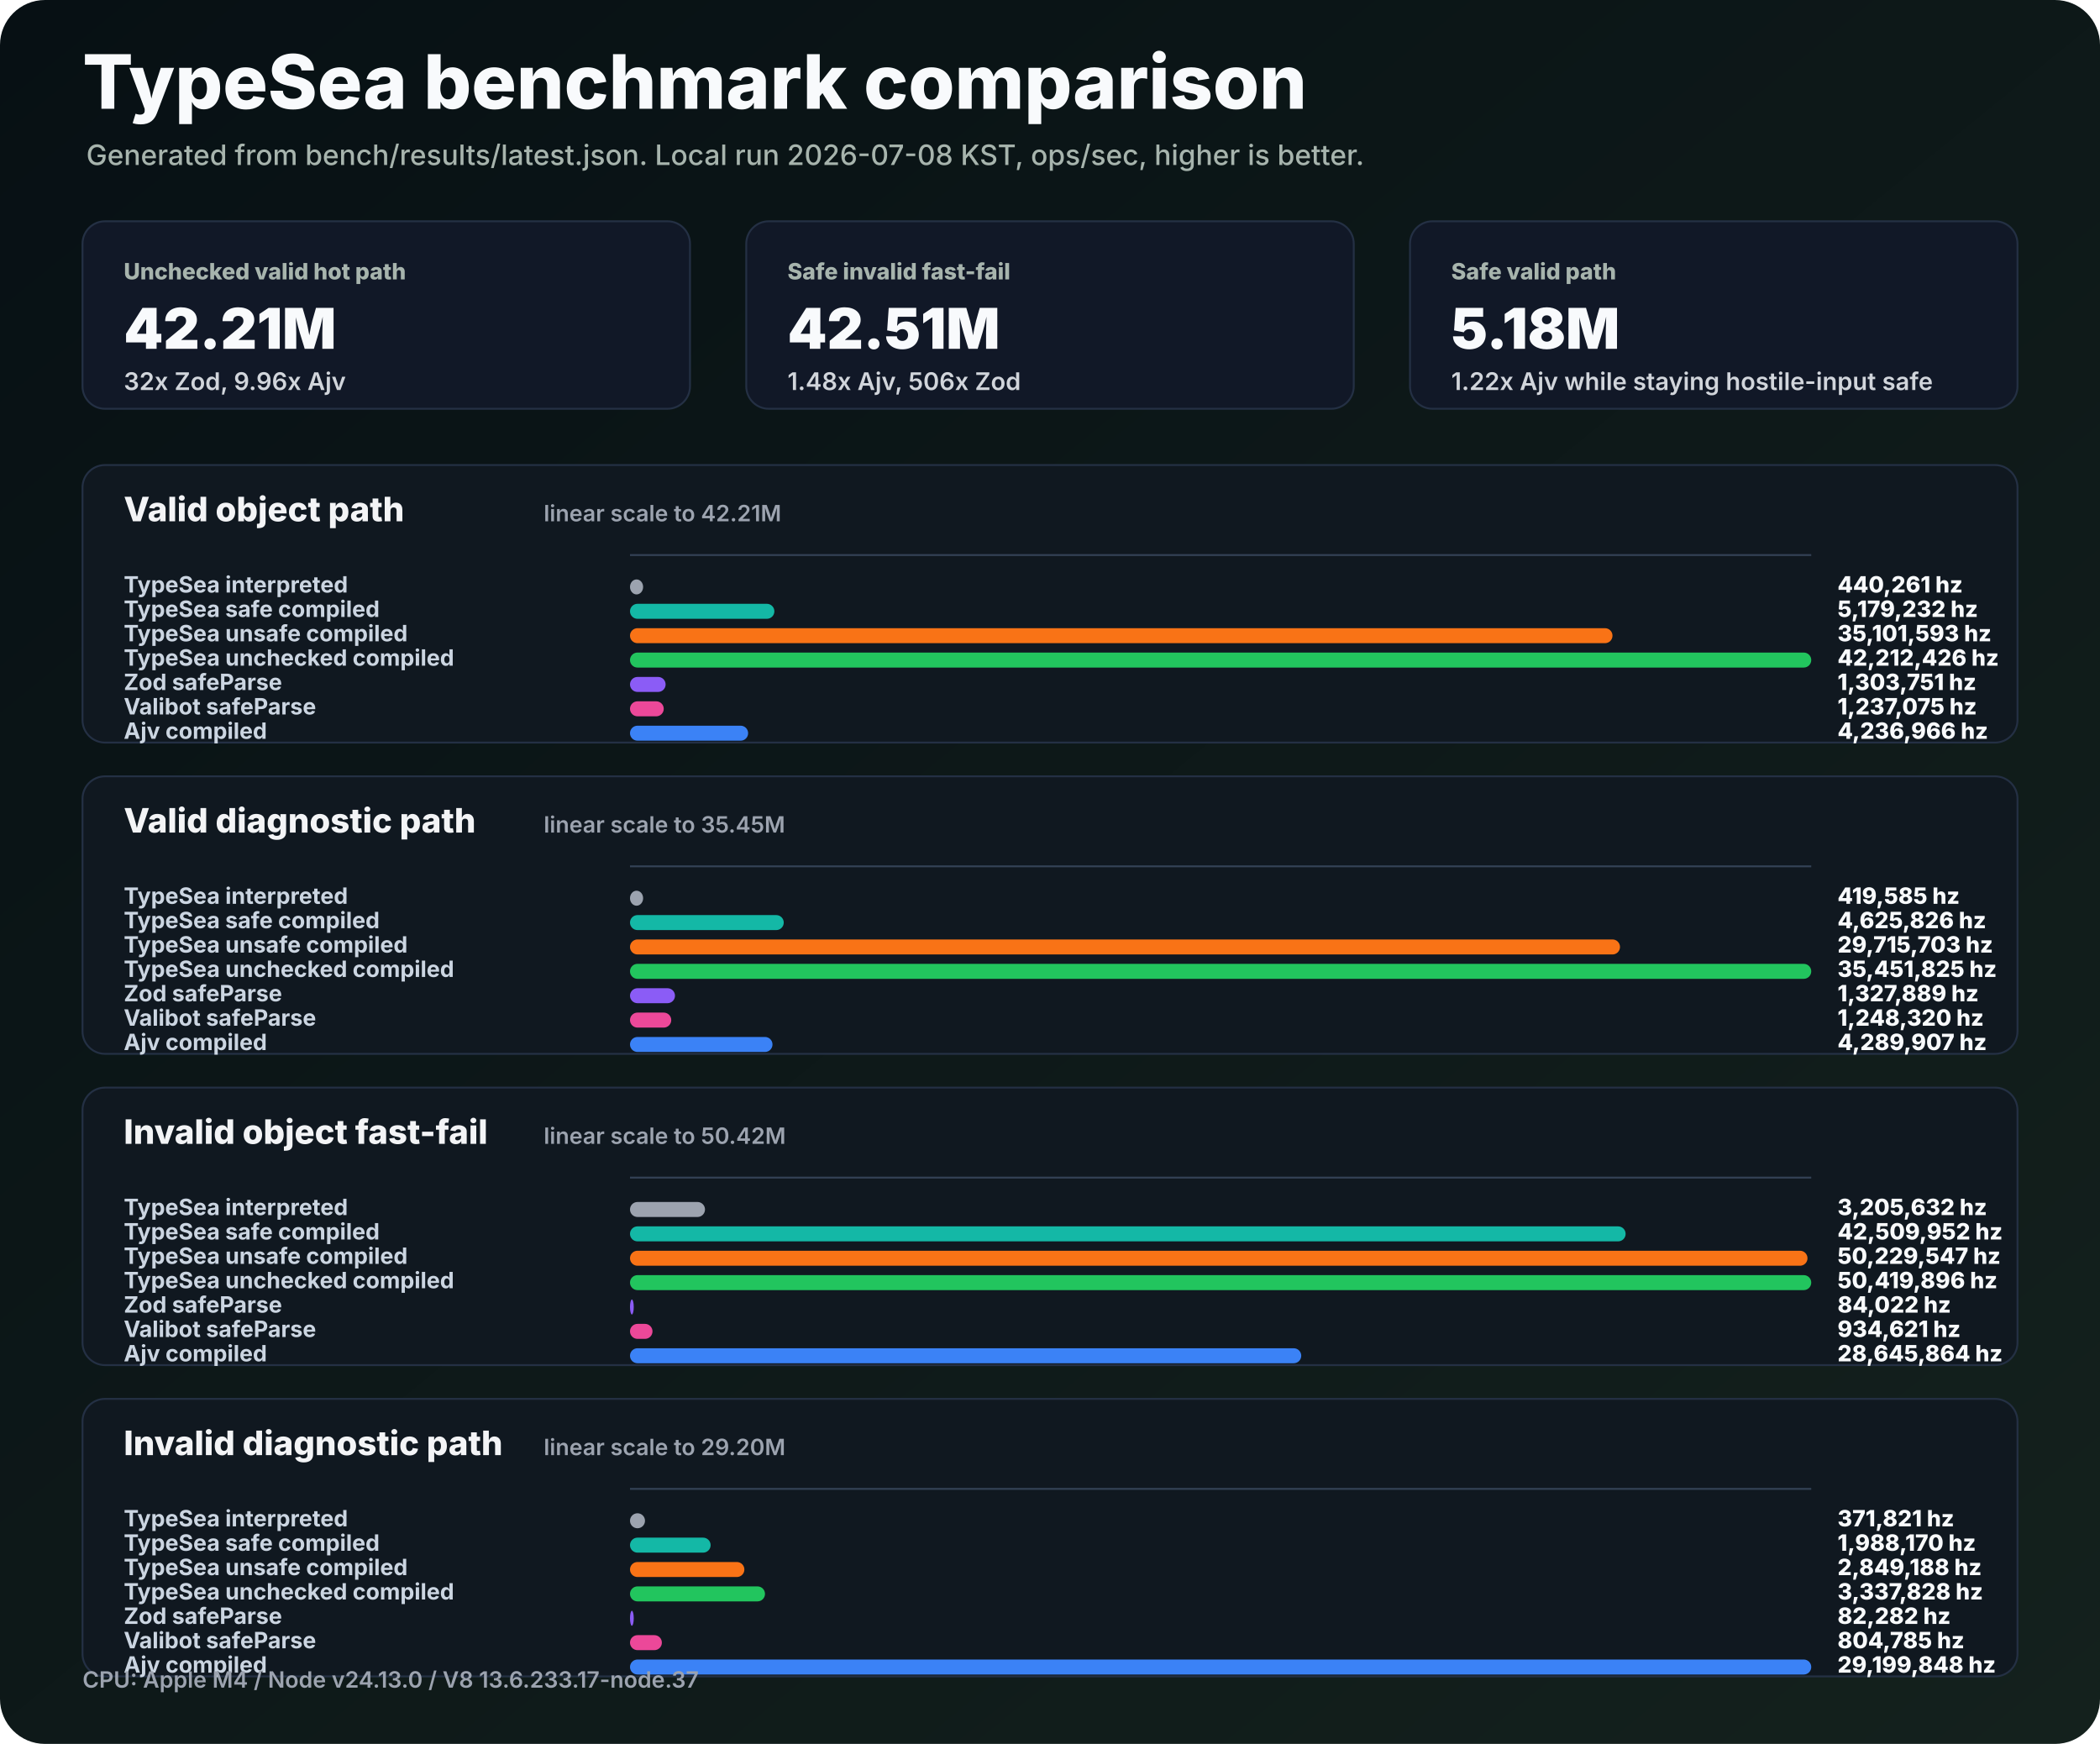
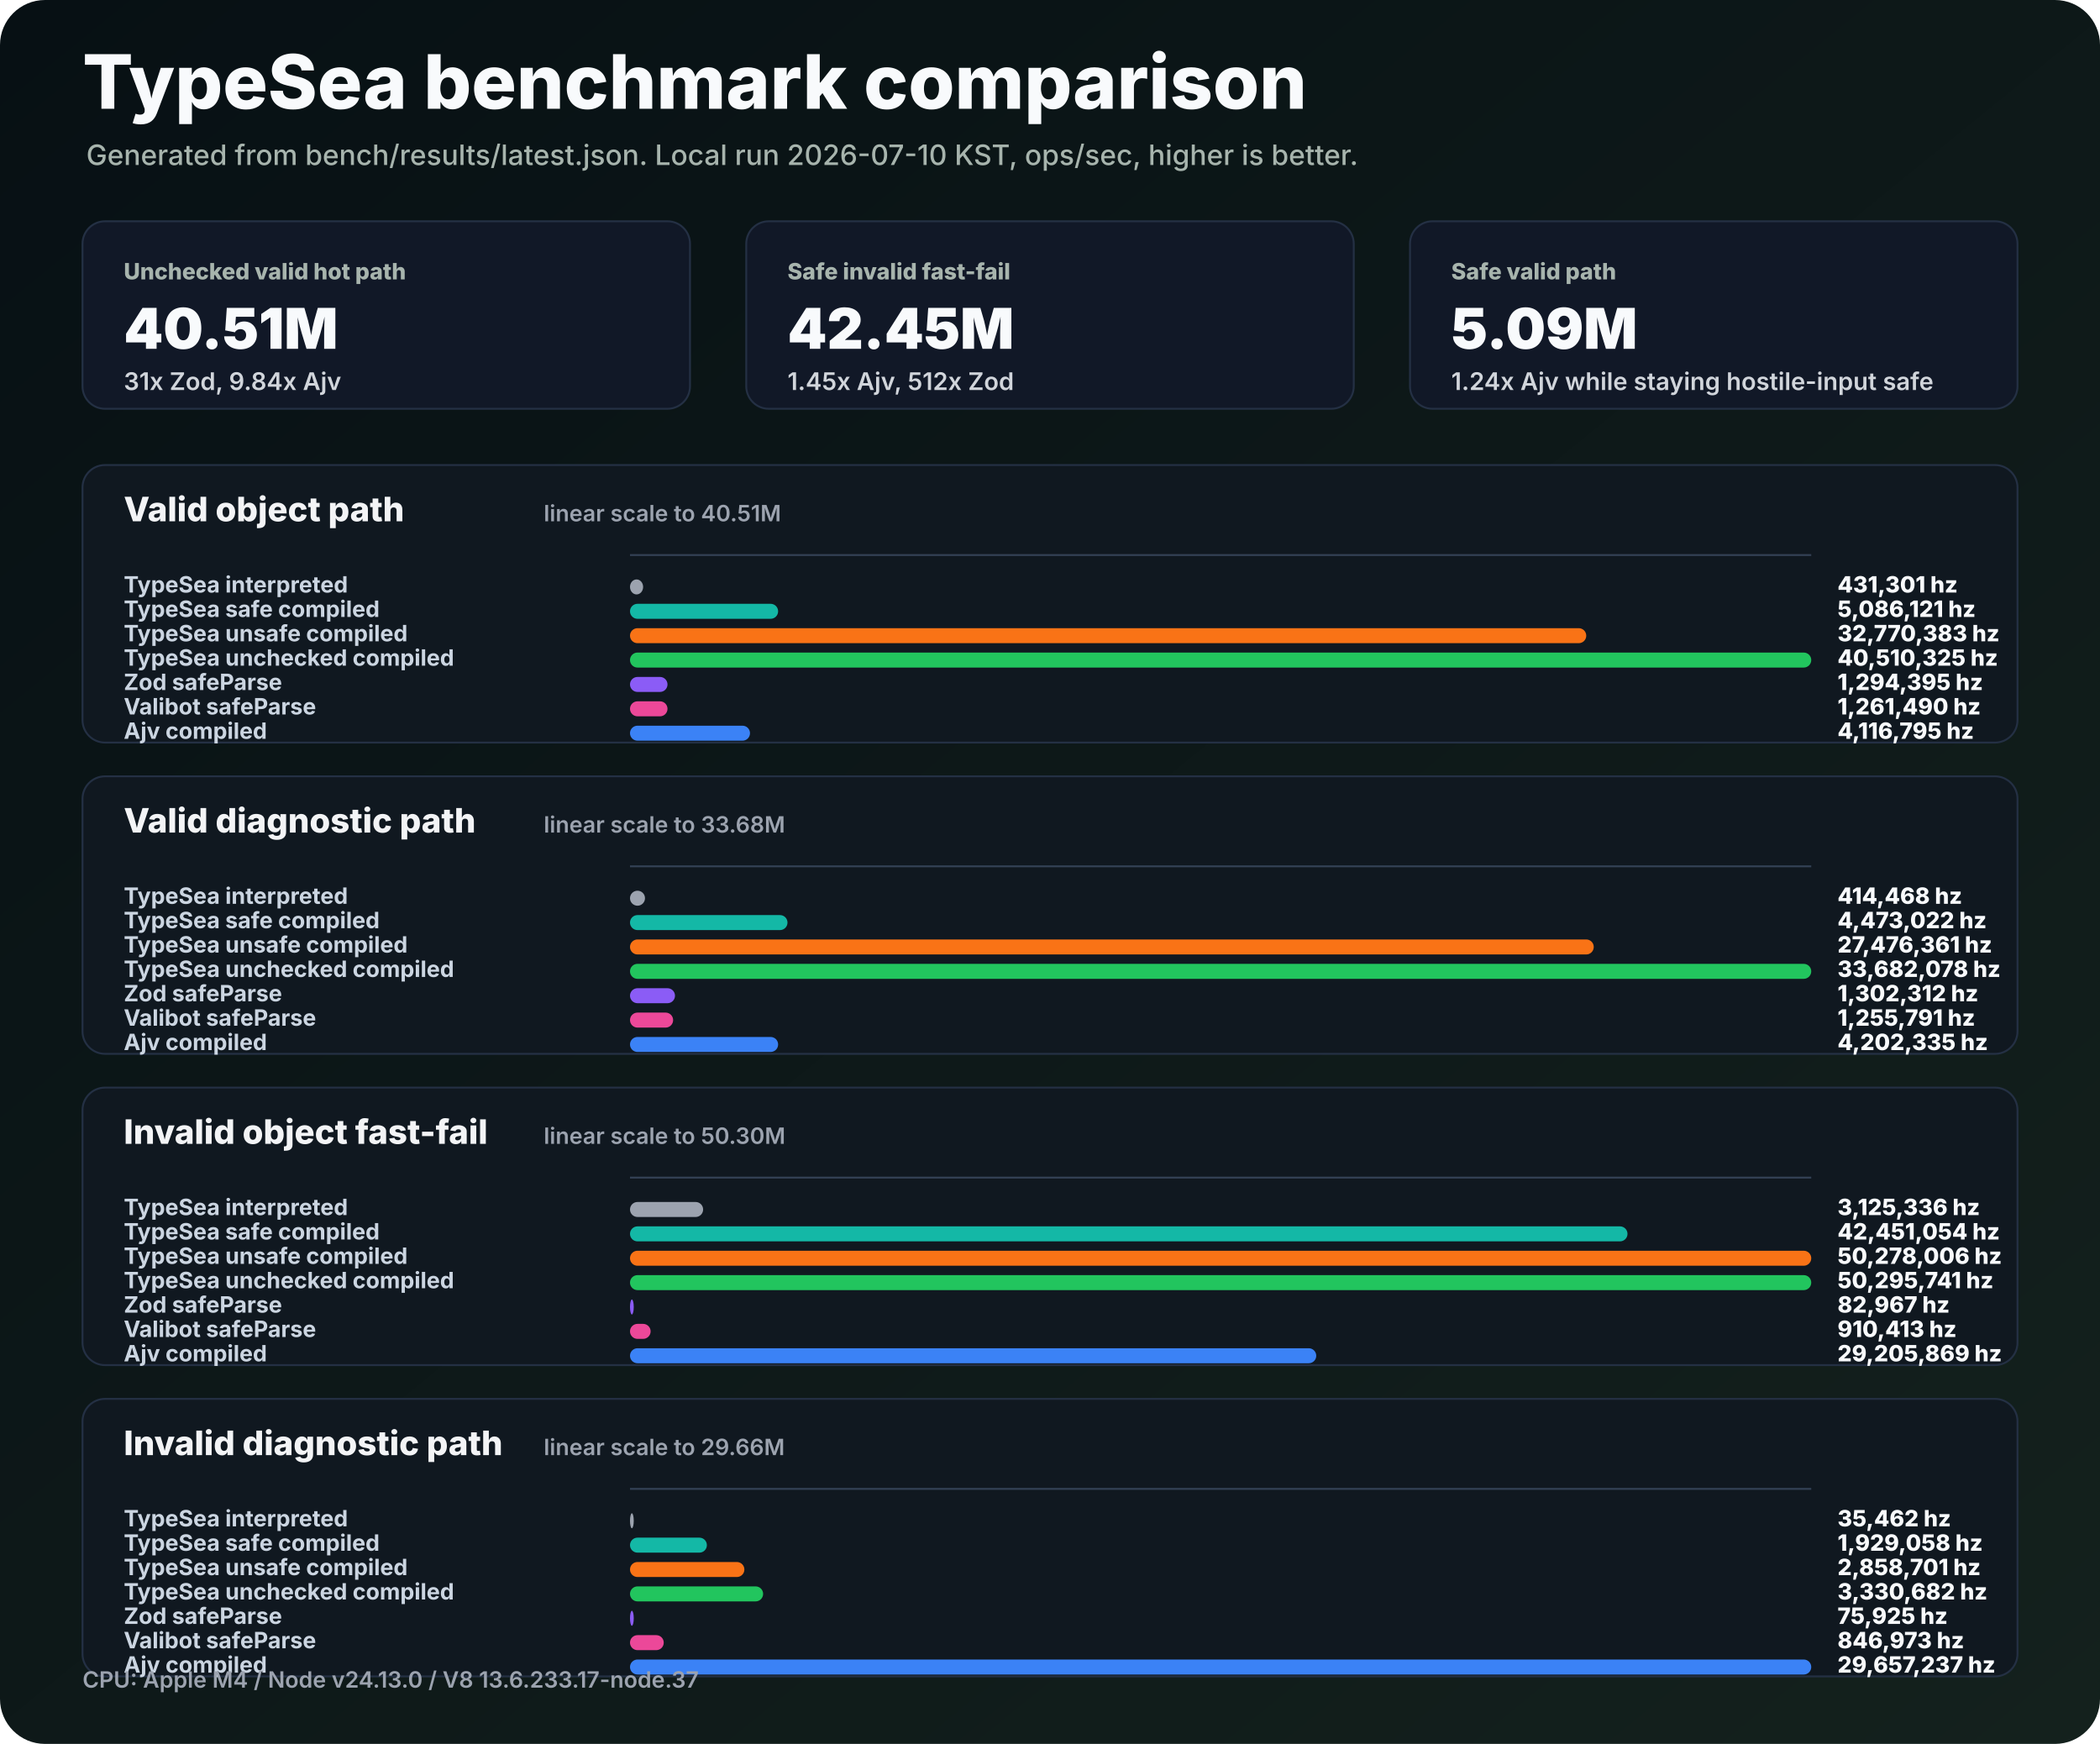
<svg xmlns="http://www.w3.org/2000/svg" width="1120" height="930" viewBox="0 0 1120 930" role="img" aria-labelledby="title desc">
  <defs>
    <linearGradient id="bg" x1="0" y1="0" x2="1" y2="1">
      <stop offset="0" stop-color="#071014" />
      <stop offset="1" stop-color="#14211d" />
    </linearGradient>
    <style>
            text { font-family: Inter, ui-sans-serif, system-ui, -apple-system, BlinkMacSystemFont, "Segoe UI", sans-serif; }
            .title { fill: #f8fafc; font-size: 40px; font-weight: 800; letter-spacing: 0; }
            .subtitle { fill: #a7b4ad; font-size: 15px; font-weight: 500; }
            .card-title { fill: #a7b4ad; font-size: 12px; font-weight: 800; text-transform: uppercase; }
            .card-value { fill: #f8fafc; font-size: 30px; font-weight: 900; }
            .card-note { fill: #d1d5db; font-size: 13px; font-weight: 600; }
            .panel-title { fill: #f3f4f6; font-size: 18px; font-weight: 800; }
            .panel-note { fill: #9ca3af; font-size: 12px; font-weight: 600; }
            .bar-label { fill: #cbd5e1; font-size: 12px; font-weight: 700; }
            .bar-value { fill: #f8fafc; font-size: 12px; font-weight: 800; }
            .axis { stroke: #334155; stroke-width: 1; }
        </style>
  </defs>
  <rect width="1120" height="930" rx="24" fill="url(#bg)" />
  <text x="44" y="58" class="title">TypeSea benchmark comparison</text>
-   <text x="46" y="88" class="subtitle">Generated from bench/results/latest.json. Local run 2026-07-08 KST, ops/sec, higher is better.</text>
+   <text x="46" y="88" class="subtitle">Generated from bench/results/latest.json. Local run 2026-07-10 KST, ops/sec, higher is better.</text>
  <g>
    <rect x="44" y="118" width="324" height="100" rx="12" fill="#111827" stroke="#243044" />
    <text x="66" y="149" class="card-title">Unchecked valid hot path</text>
-     <text x="66" y="186" class="card-value">42.21M</text>
-     <text x="66" y="208" class="card-note">32x Zod, 9.96x Ajv</text>
+     <text x="66" y="186" class="card-value">40.51M</text>
+     <text x="66" y="208" class="card-note">31x Zod, 9.84x Ajv</text>
  </g>
  <g>
    <rect x="398" y="118" width="324" height="100" rx="12" fill="#111827" stroke="#243044" />
    <text x="420" y="149" class="card-title">Safe invalid fast-fail</text>
-     <text x="420" y="186" class="card-value">42.51M</text>
-     <text x="420" y="208" class="card-note">1.48x Ajv, 506x Zod</text>
+     <text x="420" y="186" class="card-value">42.45M</text>
+     <text x="420" y="208" class="card-note">1.45x Ajv, 512x Zod</text>
  </g>
  <g>
    <rect x="752" y="118" width="324" height="100" rx="12" fill="#111827" stroke="#243044" />
    <text x="774" y="149" class="card-title">Safe valid path</text>
-     <text x="774" y="186" class="card-value">5.18M</text>
-     <text x="774" y="208" class="card-note">1.22x Ajv while staying hostile-input safe</text>
+     <text x="774" y="186" class="card-value">5.09M</text>
+     <text x="774" y="208" class="card-note">1.24x Ajv while staying hostile-input safe</text>
  </g>
  <g>
    <rect x="44" y="248" width="1032" height="148" rx="12" fill="#101820" stroke="#243044" />
    <text x="66" y="278" class="panel-title">Valid object path</text>
-     <text x="290" y="278" class="panel-note">linear scale to 42.21M</text>
+     <text x="290" y="278" class="panel-note">linear scale to 40.51M</text>
    <line x1="336" y1="296" x2="966" y2="296" class="axis" />
    <text x="66" y="316" class="bar-label">TypeSea interpreted</text>
    <rect x="336" y="309" width="7" height="8" rx="4" fill="#9ca3af" />
-     <text x="980" y="316" class="bar-value">440,261 hz</text>
+     <text x="980" y="316" class="bar-value">431,301 hz</text>
    <text x="66" y="329" class="bar-label">TypeSea safe compiled</text>
-     <rect x="336" y="322" width="77" height="8" rx="4" fill="#14b8a6" />
-     <text x="980" y="329" class="bar-value">5,179,232 hz</text>
+     <rect x="336" y="322" width="79" height="8" rx="4" fill="#14b8a6" />
+     <text x="980" y="329" class="bar-value">5,086,121 hz</text>
    <text x="66" y="342" class="bar-label">TypeSea unsafe compiled</text>
-     <rect x="336" y="335" width="524" height="8" rx="4" fill="#f97316" />
-     <text x="980" y="342" class="bar-value">35,101,593 hz</text>
+     <rect x="336" y="335" width="510" height="8" rx="4" fill="#f97316" />
+     <text x="980" y="342" class="bar-value">32,770,383 hz</text>
    <text x="66" y="355" class="bar-label">TypeSea unchecked compiled</text>
    <rect x="336" y="348" width="630" height="8" rx="4" fill="#22c55e" />
-     <text x="980" y="355" class="bar-value">42,212,426 hz</text>
+     <text x="980" y="355" class="bar-value">40,510,325 hz</text>
    <text x="66" y="368" class="bar-label">Zod safeParse</text>
-     <rect x="336" y="361" width="19" height="8" rx="4" fill="#8b5cf6" />
-     <text x="980" y="368" class="bar-value">1,303,751 hz</text>
+     <rect x="336" y="361" width="20" height="8" rx="4" fill="#8b5cf6" />
+     <text x="980" y="368" class="bar-value">1,294,395 hz</text>
    <text x="66" y="381" class="bar-label">Valibot safeParse</text>
-     <rect x="336" y="374" width="18" height="8" rx="4" fill="#ec4899" />
-     <text x="980" y="381" class="bar-value">1,237,075 hz</text>
+     <rect x="336" y="374" width="20" height="8" rx="4" fill="#ec4899" />
+     <text x="980" y="381" class="bar-value">1,261,490 hz</text>
    <text x="66" y="394" class="bar-label">Ajv compiled</text>
-     <rect x="336" y="387" width="63" height="8" rx="4" fill="#3b82f6" />
-     <text x="980" y="394" class="bar-value">4,236,966 hz</text>
+     <rect x="336" y="387" width="64" height="8" rx="4" fill="#3b82f6" />
+     <text x="980" y="394" class="bar-value">4,116,795 hz</text>
  </g>
  <g>
    <rect x="44" y="414" width="1032" height="148" rx="12" fill="#101820" stroke="#243044" />
    <text x="66" y="444" class="panel-title">Valid diagnostic path</text>
-     <text x="290" y="444" class="panel-note">linear scale to 35.45M</text>
+     <text x="290" y="444" class="panel-note">linear scale to 33.68M</text>
    <line x1="336" y1="462" x2="966" y2="462" class="axis" />
    <text x="66" y="482" class="bar-label">TypeSea interpreted</text>
-     <rect x="336" y="475" width="7" height="8" rx="4" fill="#9ca3af" />
-     <text x="980" y="482" class="bar-value">419,585 hz</text>
+     <rect x="336" y="475" width="8" height="8" rx="4" fill="#9ca3af" />
+     <text x="980" y="482" class="bar-value">414,468 hz</text>
    <text x="66" y="495" class="bar-label">TypeSea safe compiled</text>
-     <rect x="336" y="488" width="82" height="8" rx="4" fill="#14b8a6" />
-     <text x="980" y="495" class="bar-value">4,625,826 hz</text>
+     <rect x="336" y="488" width="84" height="8" rx="4" fill="#14b8a6" />
+     <text x="980" y="495" class="bar-value">4,473,022 hz</text>
    <text x="66" y="508" class="bar-label">TypeSea unsafe compiled</text>
-     <rect x="336" y="501" width="528" height="8" rx="4" fill="#f97316" />
-     <text x="980" y="508" class="bar-value">29,715,703 hz</text>
+     <rect x="336" y="501" width="514" height="8" rx="4" fill="#f97316" />
+     <text x="980" y="508" class="bar-value">27,476,361 hz</text>
    <text x="66" y="521" class="bar-label">TypeSea unchecked compiled</text>
    <rect x="336" y="514" width="630" height="8" rx="4" fill="#22c55e" />
-     <text x="980" y="521" class="bar-value">35,451,825 hz</text>
+     <text x="980" y="521" class="bar-value">33,682,078 hz</text>
    <text x="66" y="534" class="bar-label">Zod safeParse</text>
    <rect x="336" y="527" width="24" height="8" rx="4" fill="#8b5cf6" />
-     <text x="980" y="534" class="bar-value">1,327,889 hz</text>
+     <text x="980" y="534" class="bar-value">1,302,312 hz</text>
    <text x="66" y="547" class="bar-label">Valibot safeParse</text>
-     <rect x="336" y="540" width="22" height="8" rx="4" fill="#ec4899" />
-     <text x="980" y="547" class="bar-value">1,248,320 hz</text>
+     <rect x="336" y="540" width="23" height="8" rx="4" fill="#ec4899" />
+     <text x="980" y="547" class="bar-value">1,255,791 hz</text>
    <text x="66" y="560" class="bar-label">Ajv compiled</text>
-     <rect x="336" y="553" width="76" height="8" rx="4" fill="#3b82f6" />
-     <text x="980" y="560" class="bar-value">4,289,907 hz</text>
+     <rect x="336" y="553" width="79" height="8" rx="4" fill="#3b82f6" />
+     <text x="980" y="560" class="bar-value">4,202,335 hz</text>
  </g>
  <g>
    <rect x="44" y="580" width="1032" height="148" rx="12" fill="#101820" stroke="#243044" />
    <text x="66" y="610" class="panel-title">Invalid object fast-fail</text>
-     <text x="290" y="610" class="panel-note">linear scale to 50.42M</text>
+     <text x="290" y="610" class="panel-note">linear scale to 50.30M</text>
    <line x1="336" y1="628" x2="966" y2="628" class="axis" />
    <text x="66" y="648" class="bar-label">TypeSea interpreted</text>
-     <rect x="336" y="641" width="40" height="8" rx="4" fill="#9ca3af" />
-     <text x="980" y="648" class="bar-value">3,205,632 hz</text>
+     <rect x="336" y="641" width="39" height="8" rx="4" fill="#9ca3af" />
+     <text x="980" y="648" class="bar-value">3,125,336 hz</text>
    <text x="66" y="661" class="bar-label">TypeSea safe compiled</text>
-     <rect x="336" y="654" width="531" height="8" rx="4" fill="#14b8a6" />
-     <text x="980" y="661" class="bar-value">42,509,952 hz</text>
+     <rect x="336" y="654" width="532" height="8" rx="4" fill="#14b8a6" />
+     <text x="980" y="661" class="bar-value">42,451,054 hz</text>
    <text x="66" y="674" class="bar-label">TypeSea unsafe compiled</text>
-     <rect x="336" y="667" width="628" height="8" rx="4" fill="#f97316" />
-     <text x="980" y="674" class="bar-value">50,229,547 hz</text>
+     <rect x="336" y="667" width="630" height="8" rx="4" fill="#f97316" />
+     <text x="980" y="674" class="bar-value">50,278,006 hz</text>
    <text x="66" y="687" class="bar-label">TypeSea unchecked compiled</text>
    <rect x="336" y="680" width="630" height="8" rx="4" fill="#22c55e" />
-     <text x="980" y="687" class="bar-value">50,419,896 hz</text>
+     <text x="980" y="687" class="bar-value">50,295,741 hz</text>
    <text x="66" y="700" class="bar-label">Zod safeParse</text>
    <rect x="336" y="693" width="2" height="8" rx="4" fill="#8b5cf6" />
-     <text x="980" y="700" class="bar-value">84,022 hz</text>
+     <text x="980" y="700" class="bar-value">82,967 hz</text>
    <text x="66" y="713" class="bar-label">Valibot safeParse</text>
-     <rect x="336" y="706" width="12" height="8" rx="4" fill="#ec4899" />
-     <text x="980" y="713" class="bar-value">934,621 hz</text>
+     <rect x="336" y="706" width="11" height="8" rx="4" fill="#ec4899" />
+     <text x="980" y="713" class="bar-value">910,413 hz</text>
    <text x="66" y="726" class="bar-label">Ajv compiled</text>
-     <rect x="336" y="719" width="358" height="8" rx="4" fill="#3b82f6" />
-     <text x="980" y="726" class="bar-value">28,645,864 hz</text>
+     <rect x="336" y="719" width="366" height="8" rx="4" fill="#3b82f6" />
+     <text x="980" y="726" class="bar-value">29,205,869 hz</text>
  </g>
  <g>
    <rect x="44" y="746" width="1032" height="148" rx="12" fill="#101820" stroke="#243044" />
    <text x="66" y="776" class="panel-title">Invalid diagnostic path</text>
-     <text x="290" y="776" class="panel-note">linear scale to 29.20M</text>
+     <text x="290" y="776" class="panel-note">linear scale to 29.66M</text>
    <line x1="336" y1="794" x2="966" y2="794" class="axis" />
    <text x="66" y="814" class="bar-label">TypeSea interpreted</text>
-     <rect x="336" y="807" width="8" height="8" rx="4" fill="#9ca3af" />
-     <text x="980" y="814" class="bar-value">371,821 hz</text>
+     <rect x="336" y="807" width="2" height="8" rx="4" fill="#9ca3af" />
+     <text x="980" y="814" class="bar-value">35,462 hz</text>
    <text x="66" y="827" class="bar-label">TypeSea safe compiled</text>
-     <rect x="336" y="820" width="43" height="8" rx="4" fill="#14b8a6" />
-     <text x="980" y="827" class="bar-value">1,988,170 hz</text>
+     <rect x="336" y="820" width="41" height="8" rx="4" fill="#14b8a6" />
+     <text x="980" y="827" class="bar-value">1,929,058 hz</text>
    <text x="66" y="840" class="bar-label">TypeSea unsafe compiled</text>
    <rect x="336" y="833" width="61" height="8" rx="4" fill="#f97316" />
-     <text x="980" y="840" class="bar-value">2,849,188 hz</text>
+     <text x="980" y="840" class="bar-value">2,858,701 hz</text>
    <text x="66" y="853" class="bar-label">TypeSea unchecked compiled</text>
-     <rect x="336" y="846" width="72" height="8" rx="4" fill="#22c55e" />
-     <text x="980" y="853" class="bar-value">3,337,828 hz</text>
+     <rect x="336" y="846" width="71" height="8" rx="4" fill="#22c55e" />
+     <text x="980" y="853" class="bar-value">3,330,682 hz</text>
    <text x="66" y="866" class="bar-label">Zod safeParse</text>
    <rect x="336" y="859" width="2" height="8" rx="4" fill="#8b5cf6" />
-     <text x="980" y="866" class="bar-value">82,282 hz</text>
+     <text x="980" y="866" class="bar-value">75,925 hz</text>
    <text x="66" y="879" class="bar-label">Valibot safeParse</text>
-     <rect x="336" y="872" width="17" height="8" rx="4" fill="#ec4899" />
-     <text x="980" y="879" class="bar-value">804,785 hz</text>
+     <rect x="336" y="872" width="18" height="8" rx="4" fill="#ec4899" />
+     <text x="980" y="879" class="bar-value">846,973 hz</text>
    <text x="66" y="892" class="bar-label">Ajv compiled</text>
    <rect x="336" y="885" width="630" height="8" rx="4" fill="#3b82f6" />
-     <text x="980" y="892" class="bar-value">29,199,848 hz</text>
+     <text x="980" y="892" class="bar-value">29,657,237 hz</text>
  </g>
  <text x="44" y="900" class="panel-note">CPU: Apple M4 / Node v24.13.0 / V8 13.6.233.17-node.37</text>
</svg>
